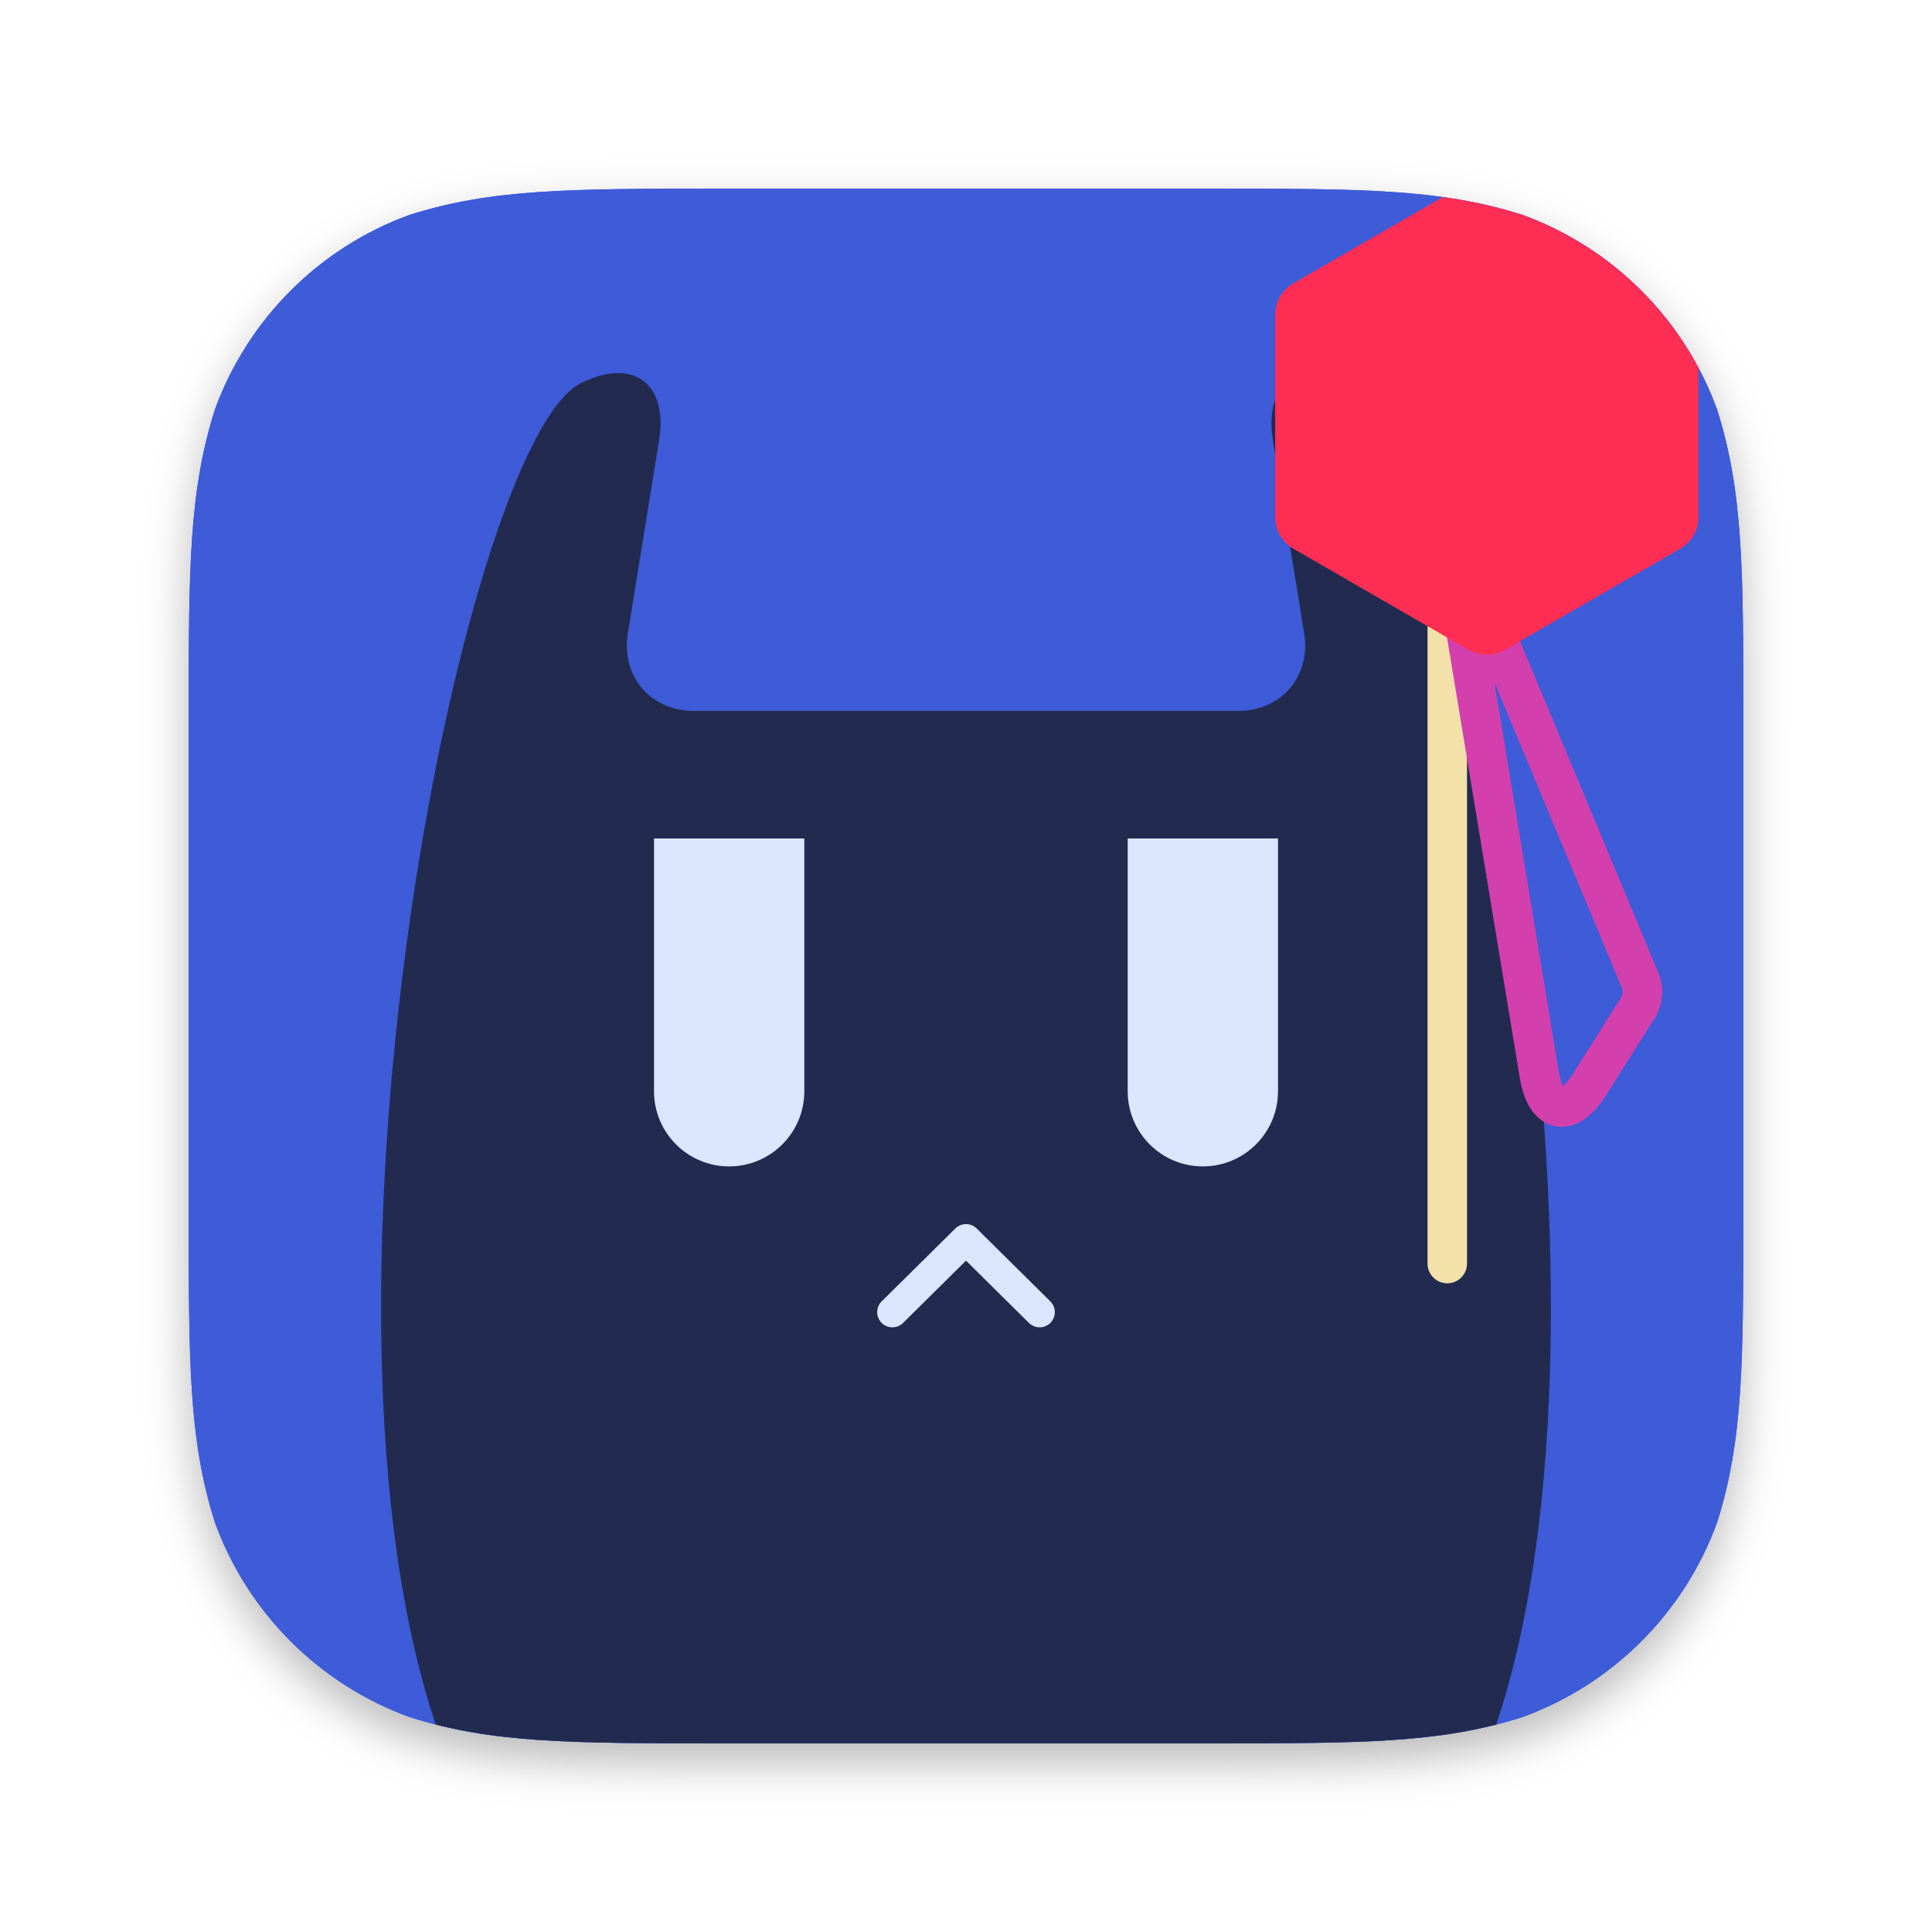
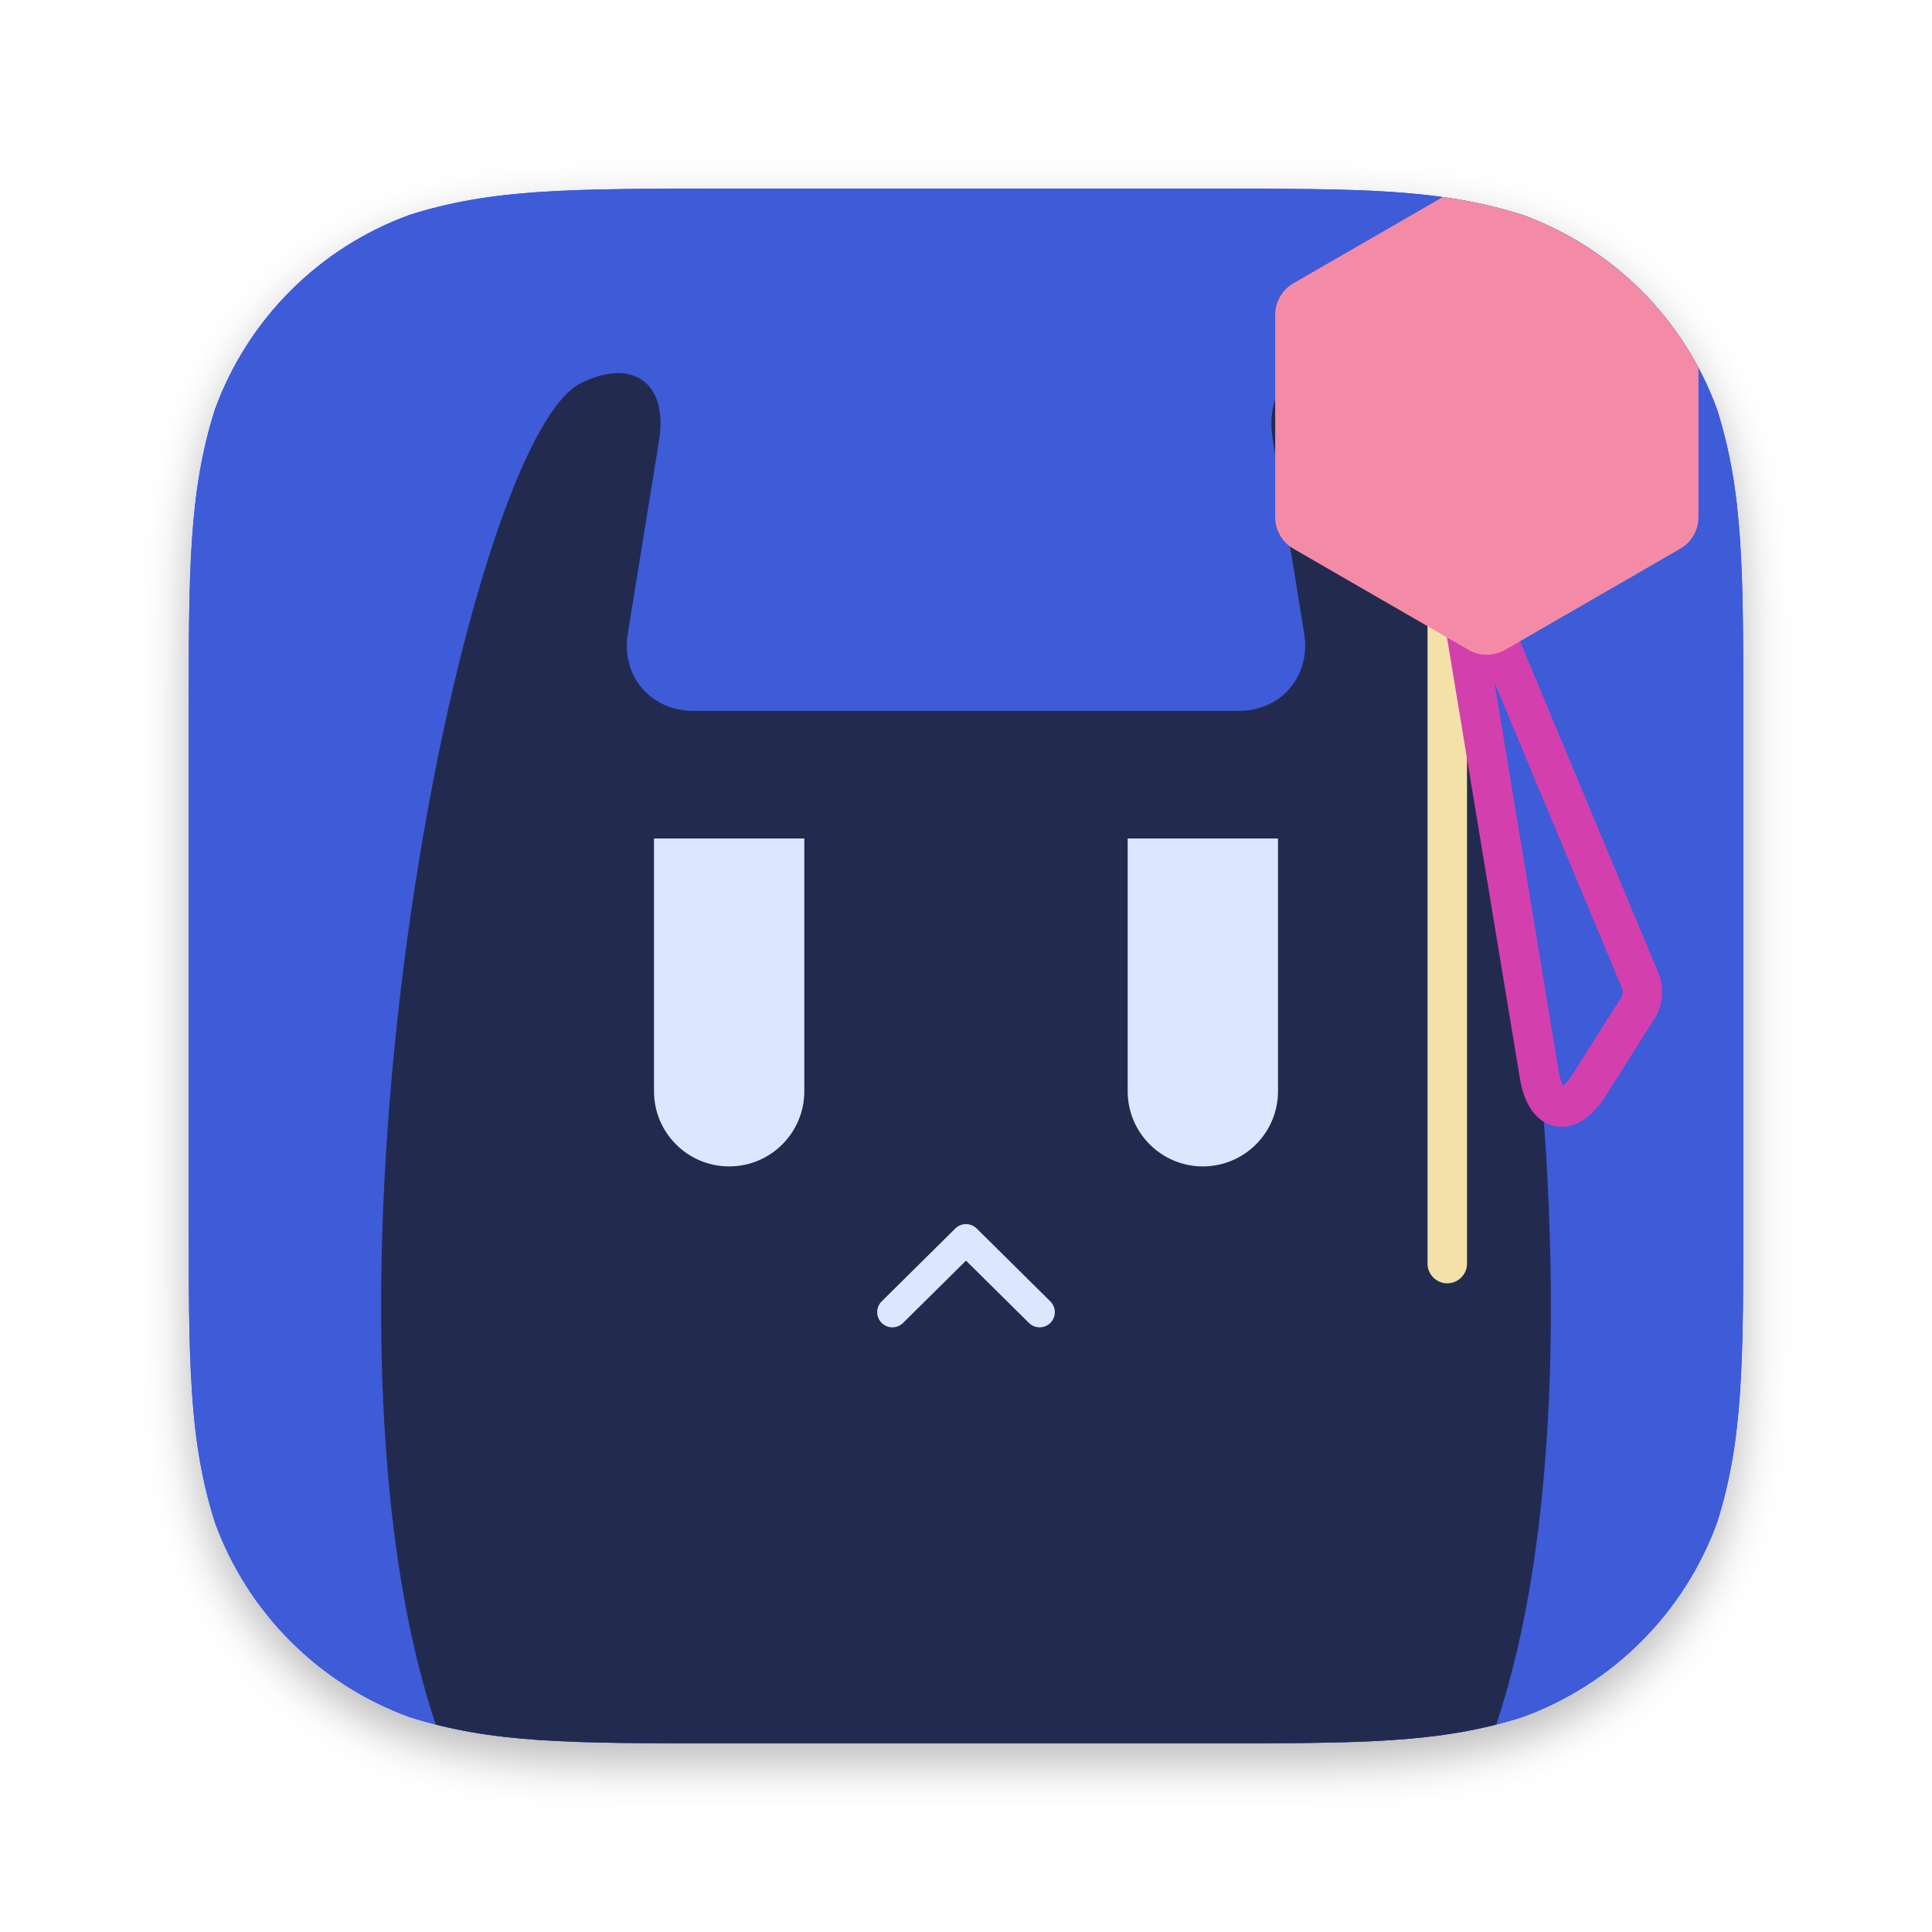
<svg xmlns="http://www.w3.org/2000/svg" viewBox="0 0 1024 1024" width="1024" height="1024">
  <defs>
    <clipPath id="p">
      <path d="M383.414 100.000L640.586 100.000C722.193 100.000 762.997 100.000 806.921 113.888C854.878 131.344 892.656 169.122 910.112 217.079C924.000 261.003 924.000 301.807 924.000 383.414L924.000 640.586C924.000 722.193 924.000 762.997 910.112 806.921C892.656 854.878 854.878 892.656 806.921 910.112C762.997 924.000 722.193 924.000 640.586 924.000L383.414 924.000C301.807 924.000 261.003 924.000 217.079 910.112C169.122 892.656 131.344 854.878 113.888 806.921C100.000 762.997 100.000 722.193 100.000 640.586L100.000 383.414C100.000 301.807 100.000 261.003 113.888 217.079C131.344 169.122 169.122 131.344 217.079 113.888C261.003 100.000 301.807 100.000 383.414 100.000Z" />
    </clipPath>
    <filter id="sh" x="-20%" y="-20%" width="140%" height="140%">
      <feGaussianBlur in="SourceAlpha" stdDeviation="12" />
      <feOffset dy="10" result="b" />
      <feFlood flood-color="#000" flood-opacity=".28" />
      <feComposite in2="b" operator="in" />
      <feMerge>
        <feMergeNode />
        <feMergeNode in="SourceGraphic" />
      </feMerge>
    </filter>
  </defs>
  <g filter="url(#sh)">
    <path d="M383.414 100.000L640.586 100.000C722.193 100.000 762.997 100.000 806.921 113.888C854.878 131.344 892.656 169.122 910.112 217.079C924.000 261.003 924.000 301.807 924.000 383.414L924.000 640.586C924.000 722.193 924.000 762.997 910.112 806.921C892.656 854.878 854.878 892.656 806.921 910.112C762.997 924.000 722.193 924.000 640.586 924.000L383.414 924.000C301.807 924.000 261.003 924.000 217.079 910.112C169.122 892.656 131.344 854.878 113.888 806.921C100.000 762.997 100.000 722.193 100.000 640.586L100.000 383.414C100.000 301.807 100.000 261.003 113.888 217.079C131.344 169.122 169.122 131.344 217.079 113.888C261.003 100.000 301.807 100.000 383.414 100.000Z" fill="#3E5BD8" />
  </g>
  <g clip-path="url(#p)">
    <g transform="translate(100 100) scale(0.8046875)">
      <path d="M-512 -512L512 -512L512 512L-512 512L-512 -512Z" fill="#3E5BD8" transform="translate(512 512) rotate(0)" />
      <path d="M-179.3 -232.74L179.3 -232.74C207.74 -232.74 227.28 -255.71 222.74 -283.77L202.19 -410.62C196.04 -448.63 219.23 -465.74 253.73 -448.62C332.39 -409.6 449.58 180.76 341.85 455.26L-341.85 455.26C-449.58 180.76 -332.39 -409.6 -253.73 -448.62C-219.23 -465.74 -196.04 -448.63 -202.19 -410.62L-222.74 -283.77C-227.28 -255.71 -207.74 -232.74 -179.3 -232.74Z" fill="#222B4F" transform="translate(512 576.74) rotate(0) scale(1 1)" />
      <path d="M0 -258.5L0 -258.5A13 13 0 0 1 13 -245.5L13 245.5A13 13 0 0 1 0 258.5L0 258.5A13 13 0 0 1 -13 245.5L-13 -245.5A13 13 0 0 1 0 -258.5Z" fill="#F3E1A9" transform="translate(829 462.5) rotate(0)" />
      <path d="M-64.28 -193.97L63.12 111.39C65.1 116.14 64.47 123.59 61.72 127.94L29.28 179.26C15.39 201.24 0.55 198.24 -3.69 172.58L-64.28 -193.97Z" fill="none" stroke="#D340AD" stroke-width="26" stroke-linecap="round" stroke-linejoin="round" transform="translate(893.28 410.97) rotate(0) scale(1 1)" />
      <path d="M-49.5 -108H49.5V58.5A49.5 49.5 0 0 1 -49.5 58.5Z" fill="#DCE6FF" transform="translate(356 536) rotate(0) scale(1 1)" />
      <path d="M-49.5 -108H49.5V58.5A49.5 49.5 0 0 1 -49.5 58.5Z" fill="#DCE6FF" transform="translate(668 536) rotate(0) scale(1 1)" />
      <path d="M-48.5 24L0 -24L48.5 24" fill="none" stroke="#DCE6FF" stroke-width="20" stroke-linecap="round" stroke-linejoin="round" transform="translate(512 716) rotate(0) scale(1 1)" />
-       <path d="M12 -154.04L127.4 -87.41A24 24 0 0 1 139.4 -66.63L139.4 66.63A24 24 0 0 1 127.4 87.41L12 154.04A24 24 0 0 1 -12 154.04L-127.4 87.41A24 24 0 0 1 -139.4 66.63L-139.4 -66.63A24 24 0 0 1 -127.4 -87.41L-12 -154.04A24 24 0 0 1 12 -154.04Z" fill="#FF2E55" transform="translate(855.06 149.74) rotate(0)" />
+       <path d="M12 -154.04L127.4 -87.41A24 24 0 0 1 139.4 -66.63L139.4 66.63A24 24 0 0 1 127.4 87.41L12 154.04A24 24 0 0 1 -12 154.04L-127.4 87.41A24 24 0 0 1 -139.4 66.63L-139.4 -66.63A24 24 0 0 1 -127.4 -87.41L-12 -154.04A24 24 0 0 1 12 -154.04Z" fill="#F48BA6" transform="translate(855.06 149.74) rotate(0)" />
    </g>
  </g>
</svg>
